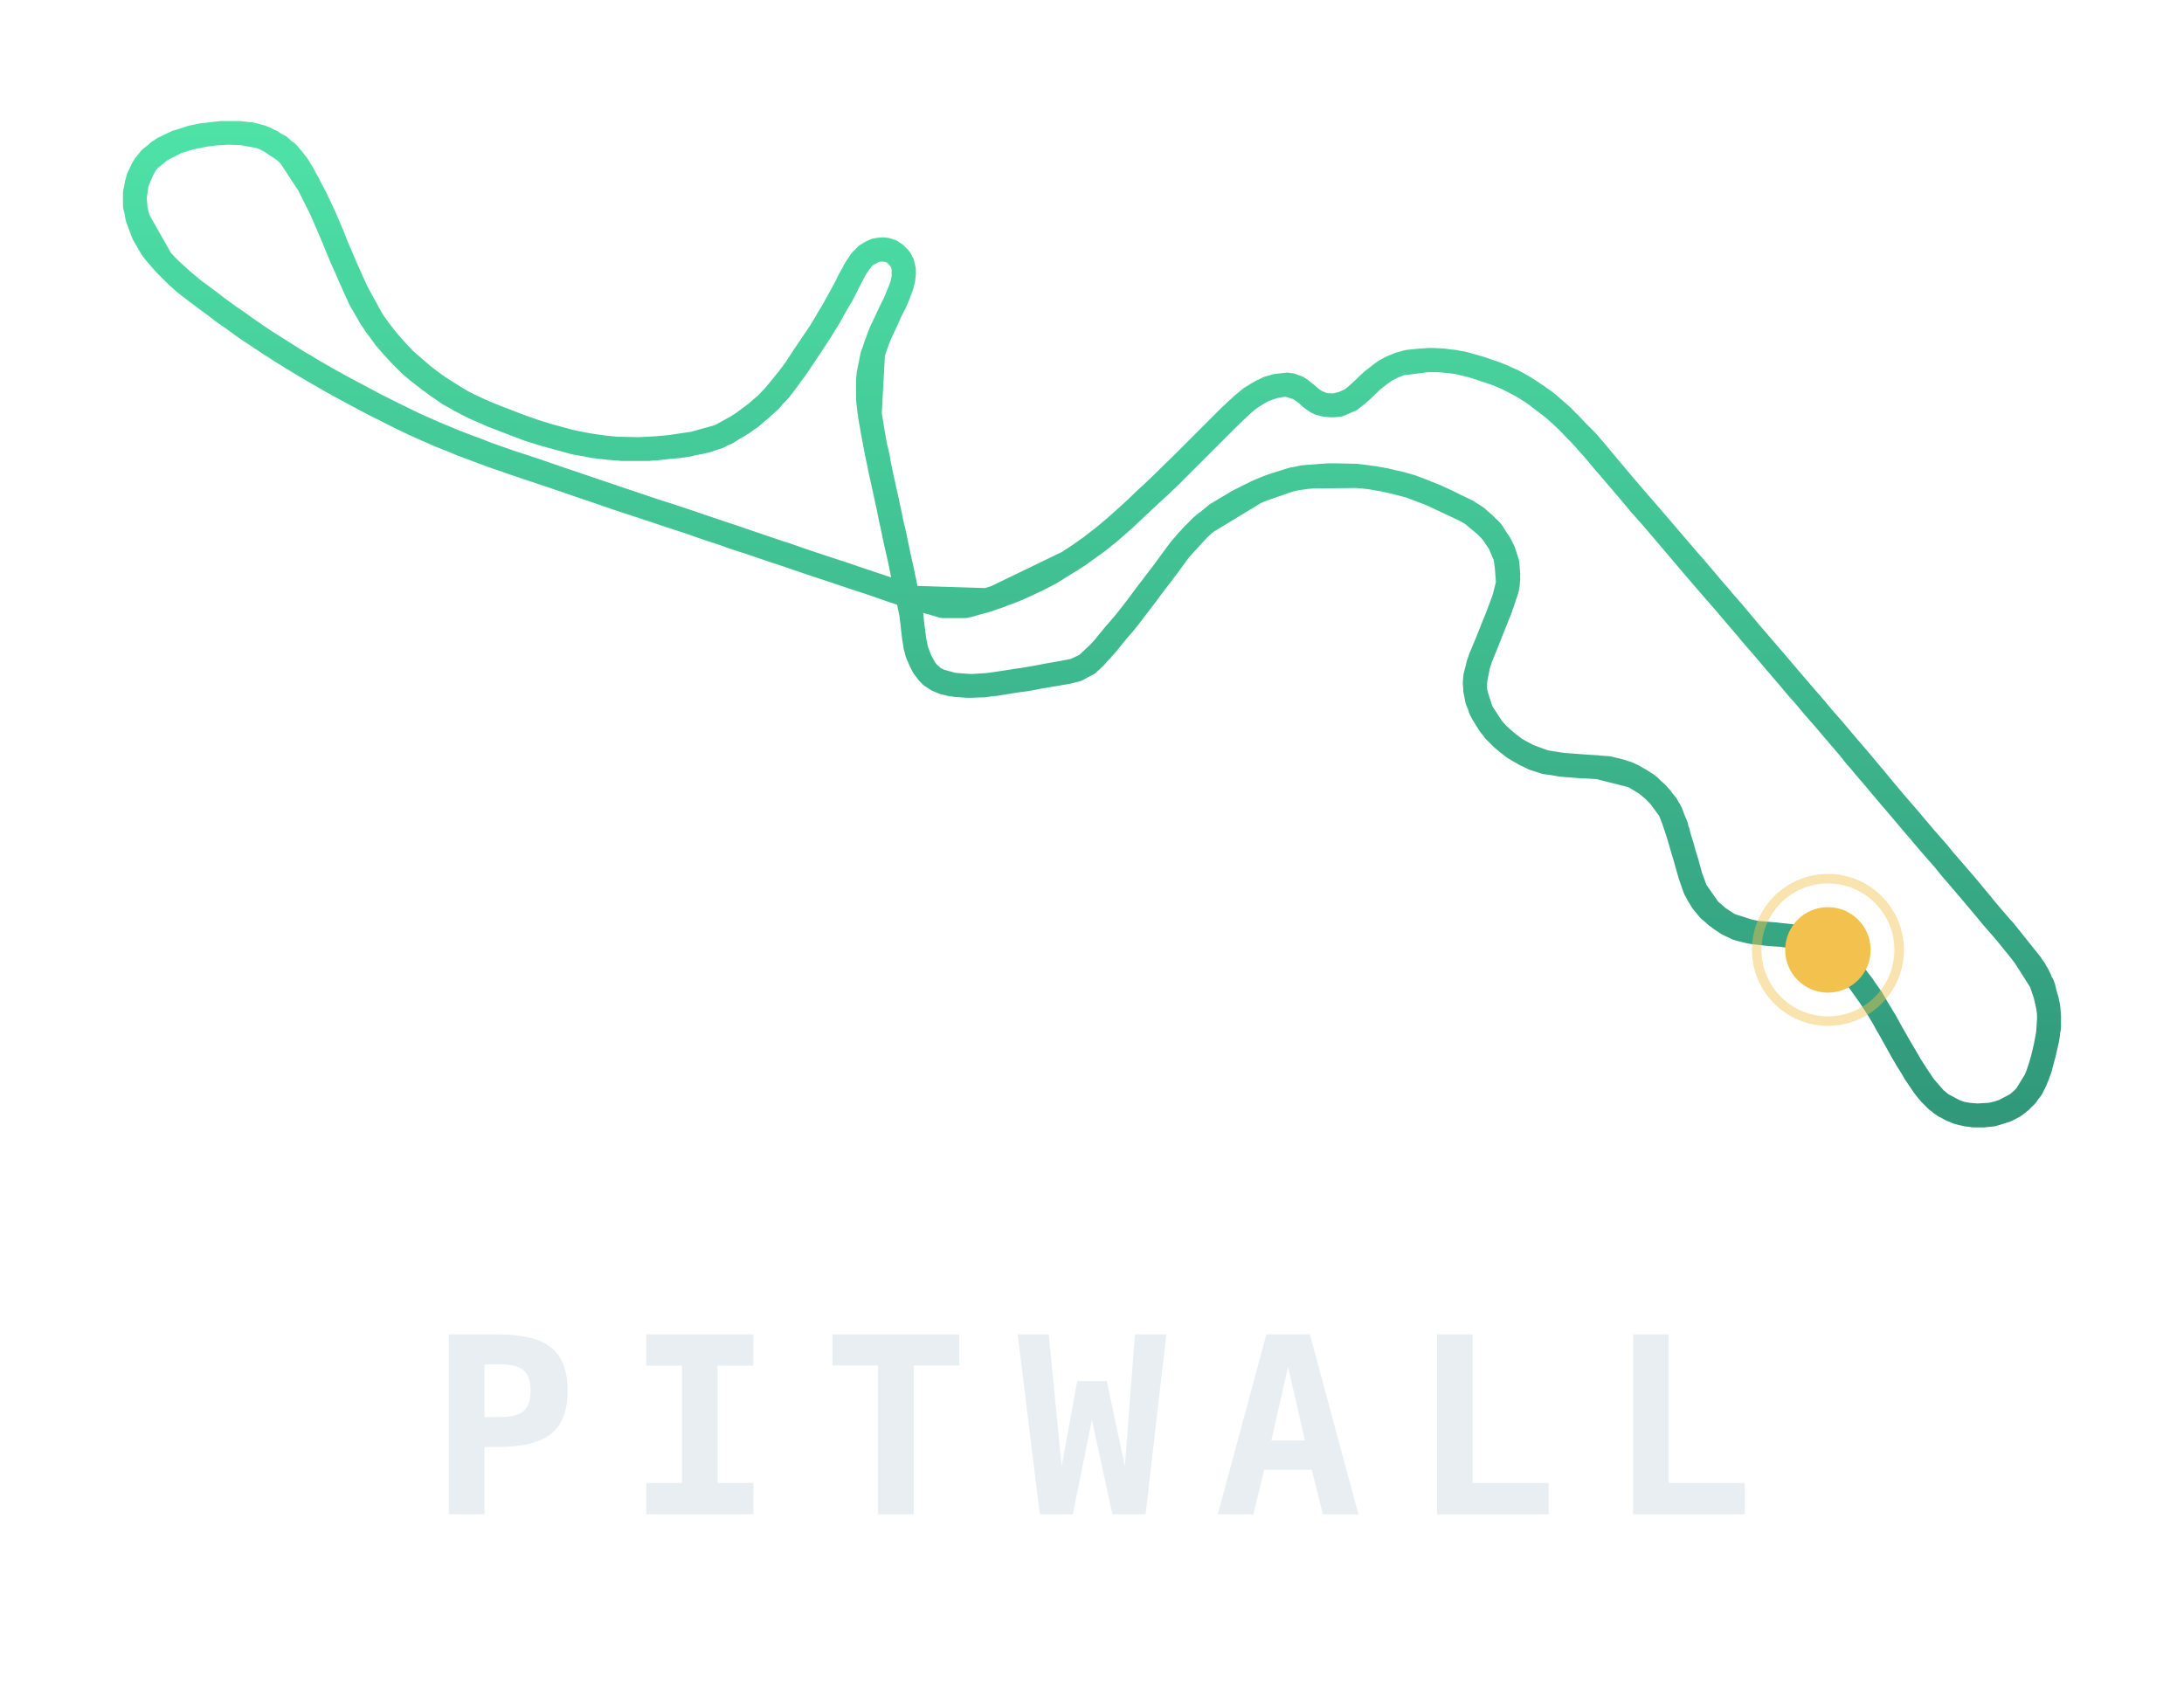
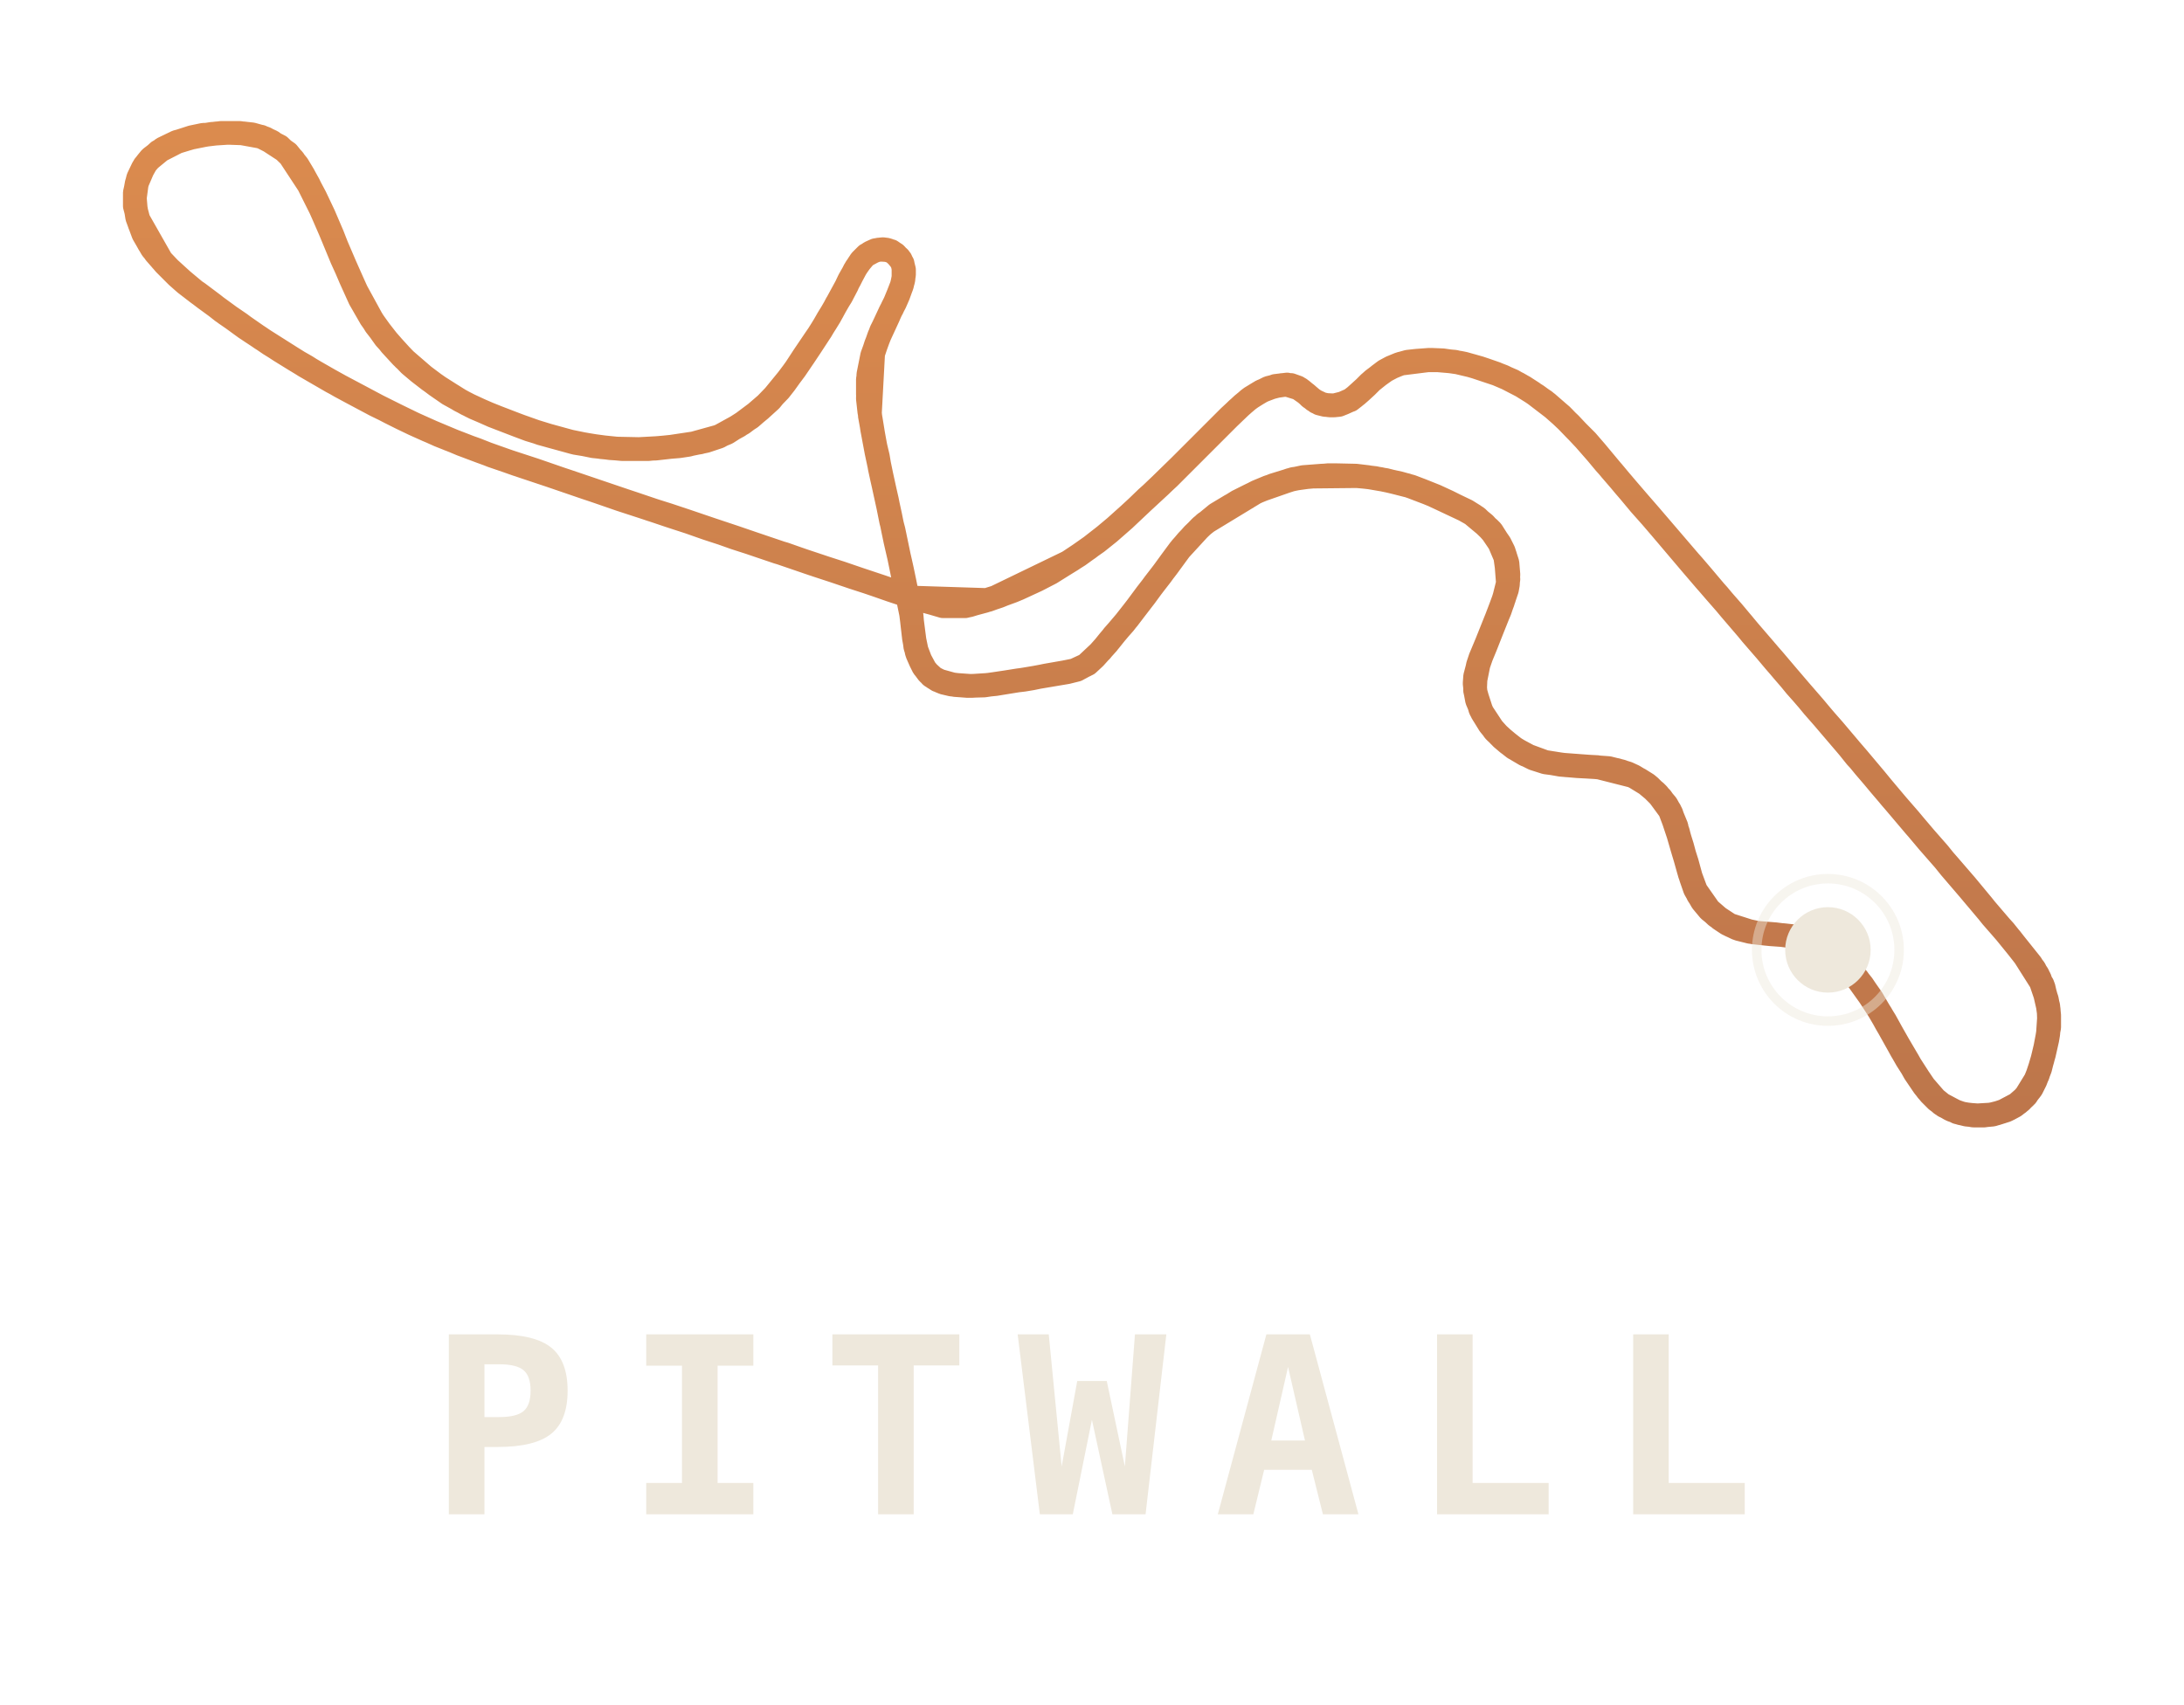
<svg xmlns="http://www.w3.org/2000/svg" viewBox="0 0 460 359" role="img" aria-label="Pitwall — the Suzuka Circuit telemetry trace">
  <defs>
    <linearGradient id="trace" x1="0" y1="0" x2="0" y2="1">
-       <stop offset="0" stop-color="#3fdfa0" />
-       <stop offset="1" stop-color="#1f8f6f" />
+       <stop offset="0" stop-color="#D8813F" />
+       <stop offset="1" stop-color="#B86A3C" />
    </linearGradient>
  </defs>
  <path d="M371.6,136.7 L373.7,139.2 L377.0,143.0 L380.5,147.1 L381.9,148.8 L386.2,153.7 L389.5,157.6 L392.7,161.5 L395.1,164.3 L397.2,166.8 L400.0,170.1 L403.3,174.0 L408.3,179.7 L410.8,182.8 L415.0,187.7 L417.3,190.4 L420.3,194.0 L422.2,196.1 L427.0,202.1 L427.8,203.1 L429.6,206.1 L431.1,210.5 L431.5,212.7 L431.6,215.1 L431.4,217.8 L431.2,219.0 L430.5,222.1 L429.9,224.2 L428.9,227.2 L426.5,231.1 L425.3,232.2 L424.1,233.0 L422.6,233.9 L420.4,234.6 L419.1,234.8 L415.7,235.0 L413.4,234.6 L412.3,234.3 L409.5,233.0 L407.4,231.3 L405.9,229.7 L404.6,227.8 L401.7,223.3 L400.5,221.3 L398.7,218.0 L397.1,215.1 L395.2,212.0 L394.4,210.7 L392.5,207.9 L391.1,206.0 L389.3,203.9 L386.4,201.1 L381.3,198.2 L380.1,197.8 L375.7,197.0 L372.9,196.8 L371.0,196.6 L369.2,196.4 L364.2,194.8 L362.1,193.4 L360.0,191.7 L358.5,189.9 L357.0,187.3 L356.2,185.0 L355.3,181.7 L354.6,179.5 L353.6,176.0 L353.4,175.2 L351.7,170.7 L349.2,167.3 L347.1,165.4 L344.0,163.5 L336.5,161.6 L332.8,161.4 L329.8,161.2 L325.4,160.5 L321.3,159.0 L319.6,158.0 L317.6,156.6 L316.3,155.5 L314.6,153.7 L313.7,152.6 L312.1,150.0 L310.8,146.0 L310.6,143.9 L310.7,142.5 L311.2,140.6 L312.2,137.7 L313.1,135.5 L314.2,132.8 L315.4,129.8 L316.5,126.9 L317.4,124.0 L317.7,122.0 L317.0,117.0 L316.1,114.9 L314.2,111.9 L313.6,111.3 L310.0,108.3 L308.4,107.4 L303.3,105.0 L301.8,104.3 L299.1,103.2 L296.3,102.2 L292.5,101.3 L289.6,100.7 L285.3,100.2 L280.7,100.1 L279.8,100.1 L274.2,100.6 L272.1,101.0 L268.2,102.2 L264.5,103.7 L253.8,110.2 L251.3,112.6 L248.8,115.4 L245.8,119.5 L243.1,123.0 L241.2,125.6 L239.2,128.2 L237.6,130.3 L234.9,133.5 L233.7,135.0 L230.5,138.6 L229.1,139.9 L226.3,141.2 L224.3,141.6 L220.3,142.3 L217.4,142.9 L215.6,143.2 L213.9,143.4 L210.7,143.9 L207.9,144.3 L204.6,144.5 L203.2,144.4 L200.4,144.2 L198.7,143.8 L196.7,142.8 L195.5,141.8 L194.9,141.0 L193.5,138.4 L193.1,137.4 L192.7,135.5 L192.5,134.4 L192.2,131.8 L191.9,129.1 L191.5,127.2 L191.3,126.2 L190.9,124.4 L189.9,119.9 L189.2,116.5 L188.7,114.1 L188.2,111.7 L187.7,109.8 L186.8,105.3 L185.8,100.9 L185.3,98.6 L184.9,96.2 L184.4,94.1 L183.7,90.4 L183.3,87.7 L182.8,83.1 L182.8,79.9 L183.5,75.9 L183.7,74.9 L185.6,69.7 L186.1,68.7 L187.5,65.7 L187.9,65.0 L188.5,63.7 L189.2,62.0 L189.9,60.2 L190.2,59.2 L190.3,58.7 L190.3,56.6 L190.1,55.5 L189.4,54.3 L188.3,53.3 L187.6,52.9 L186.8,52.6 L186.0,52.5 L185.3,52.6 L184.4,52.7 L183.3,53.2 L182.3,53.9 L181.5,54.7 L180.3,56.4 L179.7,57.5 L178.9,58.9 L178.4,60.1 L177.2,62.4 L176.2,64.0 L175.3,65.7 L173.9,68.0 L172.9,69.7 L171.6,71.6 L169.3,75.0 L167.6,77.6 L165.3,80.8 L164.2,82.2 L161.4,85.1 L159.2,87.0 L155.6,89.7 L151.4,92.0 L148.7,92.9 L145.8,93.5 L144.3,93.8 L138.1,94.5 L134.7,94.6 L129.9,94.5 L125.0,94.0 L120.1,93.0 L115.0,91.6 L111.4,90.5 L109.0,89.6 L103.8,87.6 L99.3,85.6 L97.0,84.4 L92.2,81.4 L88.2,78.4 L86.4,76.8 L84.6,75.1 L82.3,72.6 L79.1,68.5 L77.5,65.9 L75.7,62.7 L74.3,59.6 L72.7,56.0 L71.1,52.3 L69.6,48.7 L67.6,44.1 L66.1,41.1 L65.0,38.9 L60.6,32.2 L56.0,29.2 L54.9,28.8 L50.5,28.0 L47.7,28.0 L44.6,28.2 L40.9,28.8 L37.3,29.9 L33.4,31.9 L31.2,33.9 L30.1,35.4 L29.1,37.5 L28.8,38.7 L28.4,41.7 L28.6,44.1 L29.0,46.0 L34.0,54.8 L35.9,56.8 L37.3,58.1 L38.7,59.3 L41.1,61.3 L43.2,62.9 L46.9,65.6 L49.5,67.5 L51.7,69.1 L54.6,71.0 L56.8,72.5 L61.8,75.6 L64.2,77.1 L69.9,80.4 L74.8,83.0 L79.5,85.5 L82.5,87.0 L85.3,88.4 L88.7,90.0 L92.5,91.7 L98.8,94.2 L101.2,95.1 L104.5,96.3 L110.0,98.2 L112.7,99.1 L119.6,101.4 L125.5,103.4 L131.7,105.5 L133.5,106.1 L137.0,107.3 L140.8,108.5 L144.7,109.8 L150.0,111.6 L154.8,113.3 L157.9,114.3 L163.8,116.3 L165.2,116.7 L168.9,118.0 L173.4,119.5 L179.6,121.6 L183.3,122.8 L187.6,124.3 L193.6,126.3 L198.8,127.7 L203.3,127.7 L207.4,126.6 L210.4,125.6 L214.8,123.8 L217.2,122.7 L221.1,120.8 L225.8,117.9 L229.3,115.5 L233.4,112.3 L236.3,109.8 L238.7,107.6 L241.5,104.9 L243.4,103.2 L246.2,100.6 L249.9,96.9 L253.0,93.8 L254.6,92.2 L257.6,89.1 L260.6,86.2 L261.4,85.5 L263.4,83.8 L265.2,82.7 L266.8,81.9 L268.2,81.5 L269.0,81.3 L270.4,81.1 L271.9,81.1 L273.3,81.6 L274.2,82.2 L274.8,82.7 L276.1,83.8 L277.3,84.7 L278.3,85.1 L279.3,85.3 L280.1,85.4 L281.0,85.4 L283.0,84.9 L284.5,84.2 L285.8,83.2 L286.6,82.5 L287.8,81.4 L288.9,80.3 L290.4,79.1 L291.6,78.2 L293.5,77.2 L295.1,76.6 L301.5,75.8 L303.9,75.9 L307.4,76.4 L308.4,76.6 L312.5,77.8 L314.8,78.6 L316.6,79.3 L319.7,80.8 L321.1,81.6 L325.4,84.5 L328.8,87.5 L330.7,89.3 L333.8,92.6 L337.3,96.6 L339.3,99.0 L341.8,101.9 L342.9,103.2 L345.4,106.2 L347.8,108.9 L349.6,111.0 L351.3,113.0 L356.3,118.9 L359.3,122.4 L361.9,125.3 L364.4,128.3 L368.6,133.2 L371.7,136.8 L373.8,139.3 L375.7,141.5 L377.4,143.5 L382.0,148.8 L384.6,151.9 L388.7,156.7 L392.0,160.6 L396.0,165.4 L400.1,170.2 L403.2,173.8 L406.0,177.1 L408.4,179.9 L411.3,183.3 L416.0,188.9 L419.5,193.0 L421.3,195.1 L423.7,198.0 L427.4,202.6 L429.2,205.3 L430.4,208.1 L431.2,211.0 L431.6,213.9 L431.3,218.4 L430.8,220.7 L430.2,223.1 L429.2,226.5 L427.6,229.7 L425.7,231.9 L424.3,233.0 L423.0,233.7 L420.3,234.6 L418.5,234.9 L417.2,235.0 L414.4,234.8 L412.9,234.5 L410.8,233.7 L408.9,232.6 L407.1,231.0 L405.9,229.6 L404.6,227.9 L403.7,226.5 L401.8,223.4 L401.0,222.0 L400.0,220.3 L398.7,218.0 L397.3,215.6 L396.2,213.6 L394.1,210.3 L390.6,205.4 L388.9,203.5 L386.9,201.6 L383.7,199.3 L381.3,198.2 L377.9,197.3 L373.9,196.8 L370.1,196.5 L365.9,195.6 L363.8,194.6 L362.3,193.6 L360.0,191.6 L357.7,188.6 L356.9,186.9 L356.2,185.0 L355.7,183.4 L355.0,180.9 L354.3,178.3 L353.8,176.7 L353.2,174.7 L353.1,174.1 L351.7,170.7 L349.9,168.1 L347.5,165.7 L346.9,165.2 L345.3,164.2 L343.1,163.1 L341.6,162.5 L338.8,161.8 L337.4,161.7 L333.3,161.4 L329.3,161.1 L325.5,160.6 L323.0,159.8 L321.2,158.9 L319.0,157.6 L317.6,156.5 L315.8,155.0 L314.1,153.1 L312.4,150.5 L311.8,149.4 L310.7,145.5 L310.7,144.8 L310.8,142.4 L311.3,140.1 L311.8,138.6 L313.1,135.5 L314.3,132.5 L315.1,130.5 L315.9,128.6 L317.4,124.2 L317.6,123.1 L317.7,121.0 L317.5,118.6 L316.7,116.1 L315.9,114.5 L314.3,112.2 L312.7,110.4 L310.5,108.6 L308.9,107.6 L306.6,106.5 L304.4,105.5 L302.4,104.5 L296.9,102.4 L291.8,101.1 L291.0,101.0 L288.1,100.5 L285.6,100.2 L281.2,100.1 L278.4,100.2 L274.5,100.5 L271.7,101.1 L265.4,103.3 L263.3,104.3 L260.7,105.6 L256.5,108.2 L253.0,110.9 L248.5,115.8 L246.7,118.2 L245.1,120.4 L243.5,122.5 L239.5,127.8 L236.8,131.3 L234.5,133.9 L233.3,135.5 L230.6,138.5 L229.2,139.8 L226.8,141.1 L224.8,141.6 L215.9,143.1 L214.0,143.4 L209.7,144.1 L207.7,144.3 L204.5,144.5 L202.5,144.4 L201.1,144.3 L197.5,143.3 L196.1,142.4 L194.9,141.0 L193.9,139.2 L192.8,136.3 L192.5,134.0 L192.3,132.5 L191.9,129.3 L191.3,126.4 L190.7,123.5 L190.1,120.9 L189.5,117.9 L188.6,114.0 L188.1,111.6 L187.5,108.6 L186.5,104.0 L185.6,99.9 L184.6,95.2 L184.0,92.0 L183.4,88.3 L183.1,86.7 L182.8,84.0 L182.9,78.9 L183.6,75.4 L184.5,72.6 L185.3,70.6 L187.1,66.7 L187.6,65.5 L188.5,63.8 L189.2,62.2 L190.0,60.0 L190.2,58.9 L190.4,57.9 L190.4,56.8 L190.1,55.6 L189.7,54.8 L188.7,53.6 L187.7,52.9 L185.9,52.5 L184.9,52.6 L184.3,52.8 L183.4,53.2 L182.5,53.7 L181.3,54.9 L180.0,56.9 L179.0,58.9 L174.8,66.6 L174.0,67.9 L172.1,70.9 L171.5,71.8 L170.2,73.8 L167.4,77.9 L165.9,79.9 L162.3,84.3 L160.1,86.3 L158.4,87.7 L156.4,89.2 L151.5,91.9 L145.0,93.7 L143.0,94.0 L138.2,94.4 L134.5,94.6 L131.5,94.6 L128.5,94.4 L124.8,93.9 L120.8,93.2 L113.9,91.3 L107.7,89.1 L103.4,87.4 L101.1,86.4 L98.3,85.1 L94.5,83.0 L91.9,81.2 L89.5,79.4 L85.1,75.6 L81.1,71.2 L78.1,67.0 L75.8,63.0 L73.9,58.8 L72.1,54.6 L70.9,51.8 L70.0,49.5 L68.2,45.3 L66.4,41.5 L63.9,36.8 L62.7,34.8 L60.6,32.2 L57.2,29.8 L54.9,28.8 L53.1,28.3 L51.3,28.1 L49.1,28.0 L46.6,28.0 L43.3,28.4 L42.8,28.4 L40.4,28.9 L37.0,30.0 L34.3,31.3 L31.7,33.3 L30.8,34.4 L29.4,36.9 L28.8,38.6 L28.4,40.8 L28.4,42.7 L28.9,45.8 L29.9,48.5 L30.2,49.3 L32.0,52.4 L34.7,55.6 L37.3,58.2 L39.0,59.7 L41.6,61.7 L44.6,63.9 L47.5,66.1 L50.4,68.1 L52.7,69.7 L55.0,71.3 L61.0,75.1 L62.9,76.3 L68.0,79.3 L72.5,81.8 L76.8,84.1 L79.5,85.5 L82.2,86.9 L84.6,88.1 L87.1,89.3 L90.0,90.6 L94.5,92.5 L98.9,94.2 L100.3,94.7 L103.6,96.0 L107.4,97.3 L112.6,99.0 L116.0,100.2 L123.3,102.7 L125.1,103.3 L128.6,104.5 L133.5,106.1 L140.9,108.6 L145.2,110.0 L148.9,111.3 L153.5,112.8 L159.4,114.8 L163.6,116.2 L167.4,117.5 L171.2,118.8 L174.0,119.7 L177.1,120.7 L180.9,122.0 L185.7,123.6 L189.8,125.0 L192.8,126.0 L198.6,127.7 L203.2,127.7 L204.2,127.5 L209.7,125.8 L225.0,118.4 L227.4,116.8 L231.1,114.2 L233.6,112.2 L236.8,109.4 L240.3,106.1 L244.5,102.1 L248.6,98.1 L252.0,94.7 L254.3,92.4 L256.1,90.6 L258.9,87.8 L260.3,86.5 L261.7,85.2 L262.8,84.3 L263.9,83.5 L265.6,82.5 L267.2,81.7 L268.4,81.4 L270.1,81.1 L271.2,81.1 L273.8,81.9 L275.3,83.1 L276.7,84.3 L278.4,85.1 L279.3,85.3 L280.5,85.4 L281.9,85.3 L282.7,85.0 L284.5,84.2 L285.8,83.2 L287.4,81.7 L288.4,80.7 L290.5,79.0 L291.7,78.1 L293.0,77.4 L294.7,76.7 L296.5,76.2 L298.3,76.0 L301.0,75.8 L303.6,75.9 L306.2,76.2 L308.4,76.6 L311.6,77.5 L312.8,77.9 L315.1,78.7 L318.6,80.2 L321.4,81.8 L322.8,82.7 L327.5,86.3 L329.2,87.8 L331.8,90.5 L334.2,92.9 L336.1,95.1 L339.1,98.7 L341.7,101.8 L346.0,106.8 L350.8,112.4 L354.1,116.3 L356.6,119.1 L358.4,121.2 L361.1,124.4 L362.9,126.5 L365.0,128.9 L369.1,133.8 L372.3,137.5 L375.5,141.3 L377.4,143.5 L378.5,144.8 L382.9,149.9 L385.2,152.6 L388.9,156.9 L390.9,159.4 L392.1,160.7 L395.3,164.5 L399.0,168.9 L402.4,172.9 L406.1,177.3 L410.3,182.1 L414.1,186.5 L417.5,190.6 L419.5,193.1 L422.3,196.3 L424.9,199.5 L426.4,201.4 L430.2,207.4 L431.4,211.9 L431.6,213.9 L431.6,216.4 L430.8,220.6 L430.3,222.7 L429.7,225.1 L428.7,227.7 L427.9,229.3 L426.5,231.1 L425.1,232.4 L421.7,234.2 L419.3,234.8 L417.8,235.0 L416.5,235.0 L413.8,234.7 L412.2,234.3 L409.0,232.6 L407.9,231.8 L405.3,228.8 L403.0,225.4 L401.6,223.2 L400.4,221.1 L399.0,218.6 L397.1,215.2 L395.7,212.8 L392.9,208.5 L391.3,206.2 L390.3,205.1 L388.0,202.6 L385.5,200.5 L381.9,198.4 L378.4,197.3 L375.7,197.0 L371.9,196.7 L368.6,196.3 L366.2,195.7 L364.4,194.9 L361.5,193.0 L360.0,191.6 L357.2,187.6 L355.9,184.1 L355.3,181.9 L354.4,178.9 L353.5,175.8 L352.0,171.3 L351.0,169.5 L348.8,166.9 L346.4,164.9 L344.1,163.5 L342.8,162.9 L340.5,162.2 L338.2,161.8 L335.9,161.6 L334.2,161.5 L332.3,161.4 L328.7,161.1 L327.0,160.8 L324.9,160.4 L323.0,159.8 L318.9,157.6 L317.5,156.5 L315.1,154.3 L314.7,153.9 L312.2,150.1 L311.1,147.5 L310.8,145.9 L310.6,144.0 L311.5,139.5 L312.2,137.8 L312.9,136.1 L314.2,132.8 L314.8,131.3 L316.1,127.9 L316.8,126.0 L317.6,122.8 L317.2,117.7 L315.8,114.4 L314.1,111.9 L311.1,109.0 L309.0,107.7 L305.0,105.7 L302.4,104.5 L299.4,103.3 L297.3,102.5 L294.8,101.8 L290.7,100.9 L288.0,100.5 L285.8,100.3 L276.0,100.4 L272.4,100.9 L267.1,102.6 L264.7,103.6 L261.8,105.1 L259.2,106.5 L256.2,108.3 L252.8,111.1 L250.1,113.9 L248.4,115.9 L246.7,118.2 L244.6,121.1 L241.5,125.1 L239.2,128.2 L237.0,131.0 L233.6,135.0 L231.9,137.1 L228.7,140.1 L226.4,141.2 L223.8,141.7 L220.4,142.3 L216.1,143.1 L214.5,143.3 L212.0,143.7 L207.3,144.4 L203.8,144.5 L202.5,144.4 L200.9,144.2 L199.6,144.0 L198.2,143.6 L196.7,142.8 L195.5,141.7 L194.5,140.5 L193.9,139.3 L193.2,137.7 L192.6,134.8 L192.1,130.9 L192.0,129.7 L191.6,127.6 L191.0,125.0 L190.5,122.5 L190.0,120.1 L189.6,118.3 L188.7,114.4 L188.1,111.5 L187.1,106.8 L185.7,100.4 L185.5,99.4 L184.3,93.6 L183.2,87.5 L183.9,74.5 L184.6,72.4 L185.2,70.7 L186.9,67.1 L187.4,66.0 L188.0,64.7 L188.6,63.5 L189.4,61.6 L189.9,60.3 L190.3,58.5 L190.4,57.0 L190.1,55.6 L189.7,54.7 L188.6,53.5 L187.8,53.0 L187.1,52.7 L185.5,52.6 L184.7,52.7 L183.9,53.0 L182.4,53.8 L181.9,54.3 L180.9,55.5 L180.2,56.6 L179.4,58.1 L178.8,59.1 L177.9,61.0 L177.1,62.5 L175.2,65.8 L174.4,67.1 L173.6,68.5 L172.5,70.3 L170.8,72.9 L169.4,75.0 L167.5,77.8 L165.1,81.0 L164.0,82.4 L161.2,85.3 L158.1,88.0 L153.1,91.2 L150.2,92.4 L147.4,93.2 L141.4,94.1 L136.6,94.6 L131.9,94.6 L131.0,94.6 L126.7,94.2 L121.2,93.3 L115.7,91.8 L111.8,90.6 L108.6,89.4 L104.7,87.9 L102.7,87.1 L99.9,85.9 L96.8,84.3 L92.4,81.5 L90.4,80.1 L88.2,78.4 L86.3,76.8 L83.7,74.1 L80.9,70.9 L79.1,68.4 L78.4,67.4 L74.9,61.0 L73.5,57.8 L72.0,54.5 L70.1,49.9 L69.1,47.5 L67.5,43.9 L66.6,42.1 L65.0,38.8 L64.0,37.0 L61.8,33.6 L58.9,30.8 L55.0,28.8 L51.4,28.1 L48.6,28.0 L47.7,28.0 L45.6,28.1 L43.3,28.4 L40.3,29.0 L37.2,29.9 L34.3,31.3 L31.5,33.6 L30.4,34.9 L28.9,38.4 L28.4,40.6 L28.4,43.4 L29.4,47.2 L30.4,49.6 L31.4,51.4 L32.7,53.3 L34.1,54.9 L35.6,56.5 L38.9,59.5 L41.1,61.3 L41.7,61.7 L44.9,64.1 L46.8,65.6 L50.6,68.2 L52.6,69.7 L56.7,72.4 L59.0,73.9 L62.4,76.0 L64.5,77.2 L65.6,77.9 L71.7,81.4 L74.3,82.8 L79.0,85.3 L83.5,87.5 L87.2,89.3 L91.0,91.0 L97.2,93.6 L102.3,95.5 L105.4,96.6 L108.8,97.8 L112.6,99.0 L118.1,100.9 L121.6,102.1 L125.4,103.4 L130.6,105.2 L135.2,106.7 L144.6,109.8 L148.5,111.1 L154.8,113.2 L158.3,114.4 L164.5,116.5 L166.6,117.2 L172.1,119.1 L177.6,120.9 L181.8,122.3 L186.8,124.0 L192.5,125.9 L208.1,126.4 L213.3,124.5 L214.5,124.0 L218.4,122.2 L221.3,120.7 L225.3,118.2 L227.2,117.0 L231.2,114.1 L234.9,111.0 L237.8,108.4 L240.4,106.0 L244.4,102.3 L247.4,99.4 L250.8,96.0 L253.4,93.4 L256.6,90.2 L258.8,88.0 L261.2,85.7 L263.0,84.1 L265.7,82.4 L268.6,81.3 L271.1,81.0 L273.2,81.6 L275.2,83.0 L275.9,83.7 L276.8,84.3 L277.9,85.0 L279.1,85.3 L281.0,85.4 L282.0,85.3 L283.0,84.9 L284.1,84.4 L284.4,84.3 L285.3,83.6 L286.3,82.7 L287.4,81.7 L288.3,80.8 L289.2,80.0 L290.4,79.1 L291.8,78.1 L293.1,77.4 L295.0,76.6 L299.6,75.9 L302.9,75.9 L306.4,76.2 L310.2,77.1 L315.3,78.8 L317.4,79.7 L320.5,81.3 L323.7,83.3 L325.9,84.9 L328.2,86.9 L328.9,87.5 L332.3,91.0 L334.5,93.3 L338.0,97.5 L339.7,99.4 L342.2,102.4 L345.4,106.1 L347.4,108.4 L357.0,119.6 L359.4,122.5 L361.3,124.7 L364.1,127.9 L367.1,131.4 L368.9,133.6 L371.5,136.6 L373.6,139.0 L376.4,142.3 L378.2,144.5 L380.6,147.2 L385.3,152.7 L388.2,156.1 L391.3,159.7 L395.0,164.1 L398.2,168.0 L402.2,172.6 L404.2,175.0 L407.5,178.9 L409.6,181.3 L413.6,186.0 L417.1,190.2 L420.3,194.0 L423.5,197.7 L426.7,201.8 L428.5,204.1 L430.4,207.9 L431.5,212.7 L431.6,216.0 L431.0,219.8 L430.2,223.2 L429.6,225.3 L428.4,228.3 L426.8,230.8 L424.4,232.9 L422.9,233.7 L421.3,234.3 L419.7,234.8 L417.5,235.0 L416.2,235.0 L414.2,234.8 L413.0,234.5 L411.0,233.8 L409.3,232.8 L407.9,231.8 L406.5,230.4 L405.2,228.8 L403.3,226.0 L401.9,223.5 L399.9,220.1 L397.4,215.7 L395.7,212.8 L394.3,210.4 L392.9,208.4 L392.3,207.5 L389.9,204.5 L388.5,203.0 L385.0,200.1" fill="none" stroke="url(#trace)" stroke-width="5" stroke-linecap="round" stroke-linejoin="round" opacity="0.92" />
-   <circle cx="385.0" cy="200.1" r="9" fill="#f2c14e" />
-   <circle cx="385.0" cy="200.1" r="15" fill="none" stroke="#f2c14e" stroke-width="2" opacity="0.45" />
-   <text x="230.0" y="319" text-anchor="middle" font-family="ui-monospace, 'SF Mono', Menlo, monospace" font-size="52" font-weight="700" letter-spacing="10" fill="#e8eef2">PITWALL</text>
+   <circle cx="385.0" cy="200.1" r="9" fill="#EEE8DC" />
+   <circle cx="385.0" cy="200.1" r="15" fill="none" stroke="#EEE8DC" stroke-width="2" opacity="0.45" />
+   <text x="230.0" y="319" text-anchor="middle" font-family="ui-monospace, 'SF Mono', Menlo, monospace" font-size="52" font-weight="700" letter-spacing="10" fill="#EEE8DC">PITWALL</text>
</svg>
